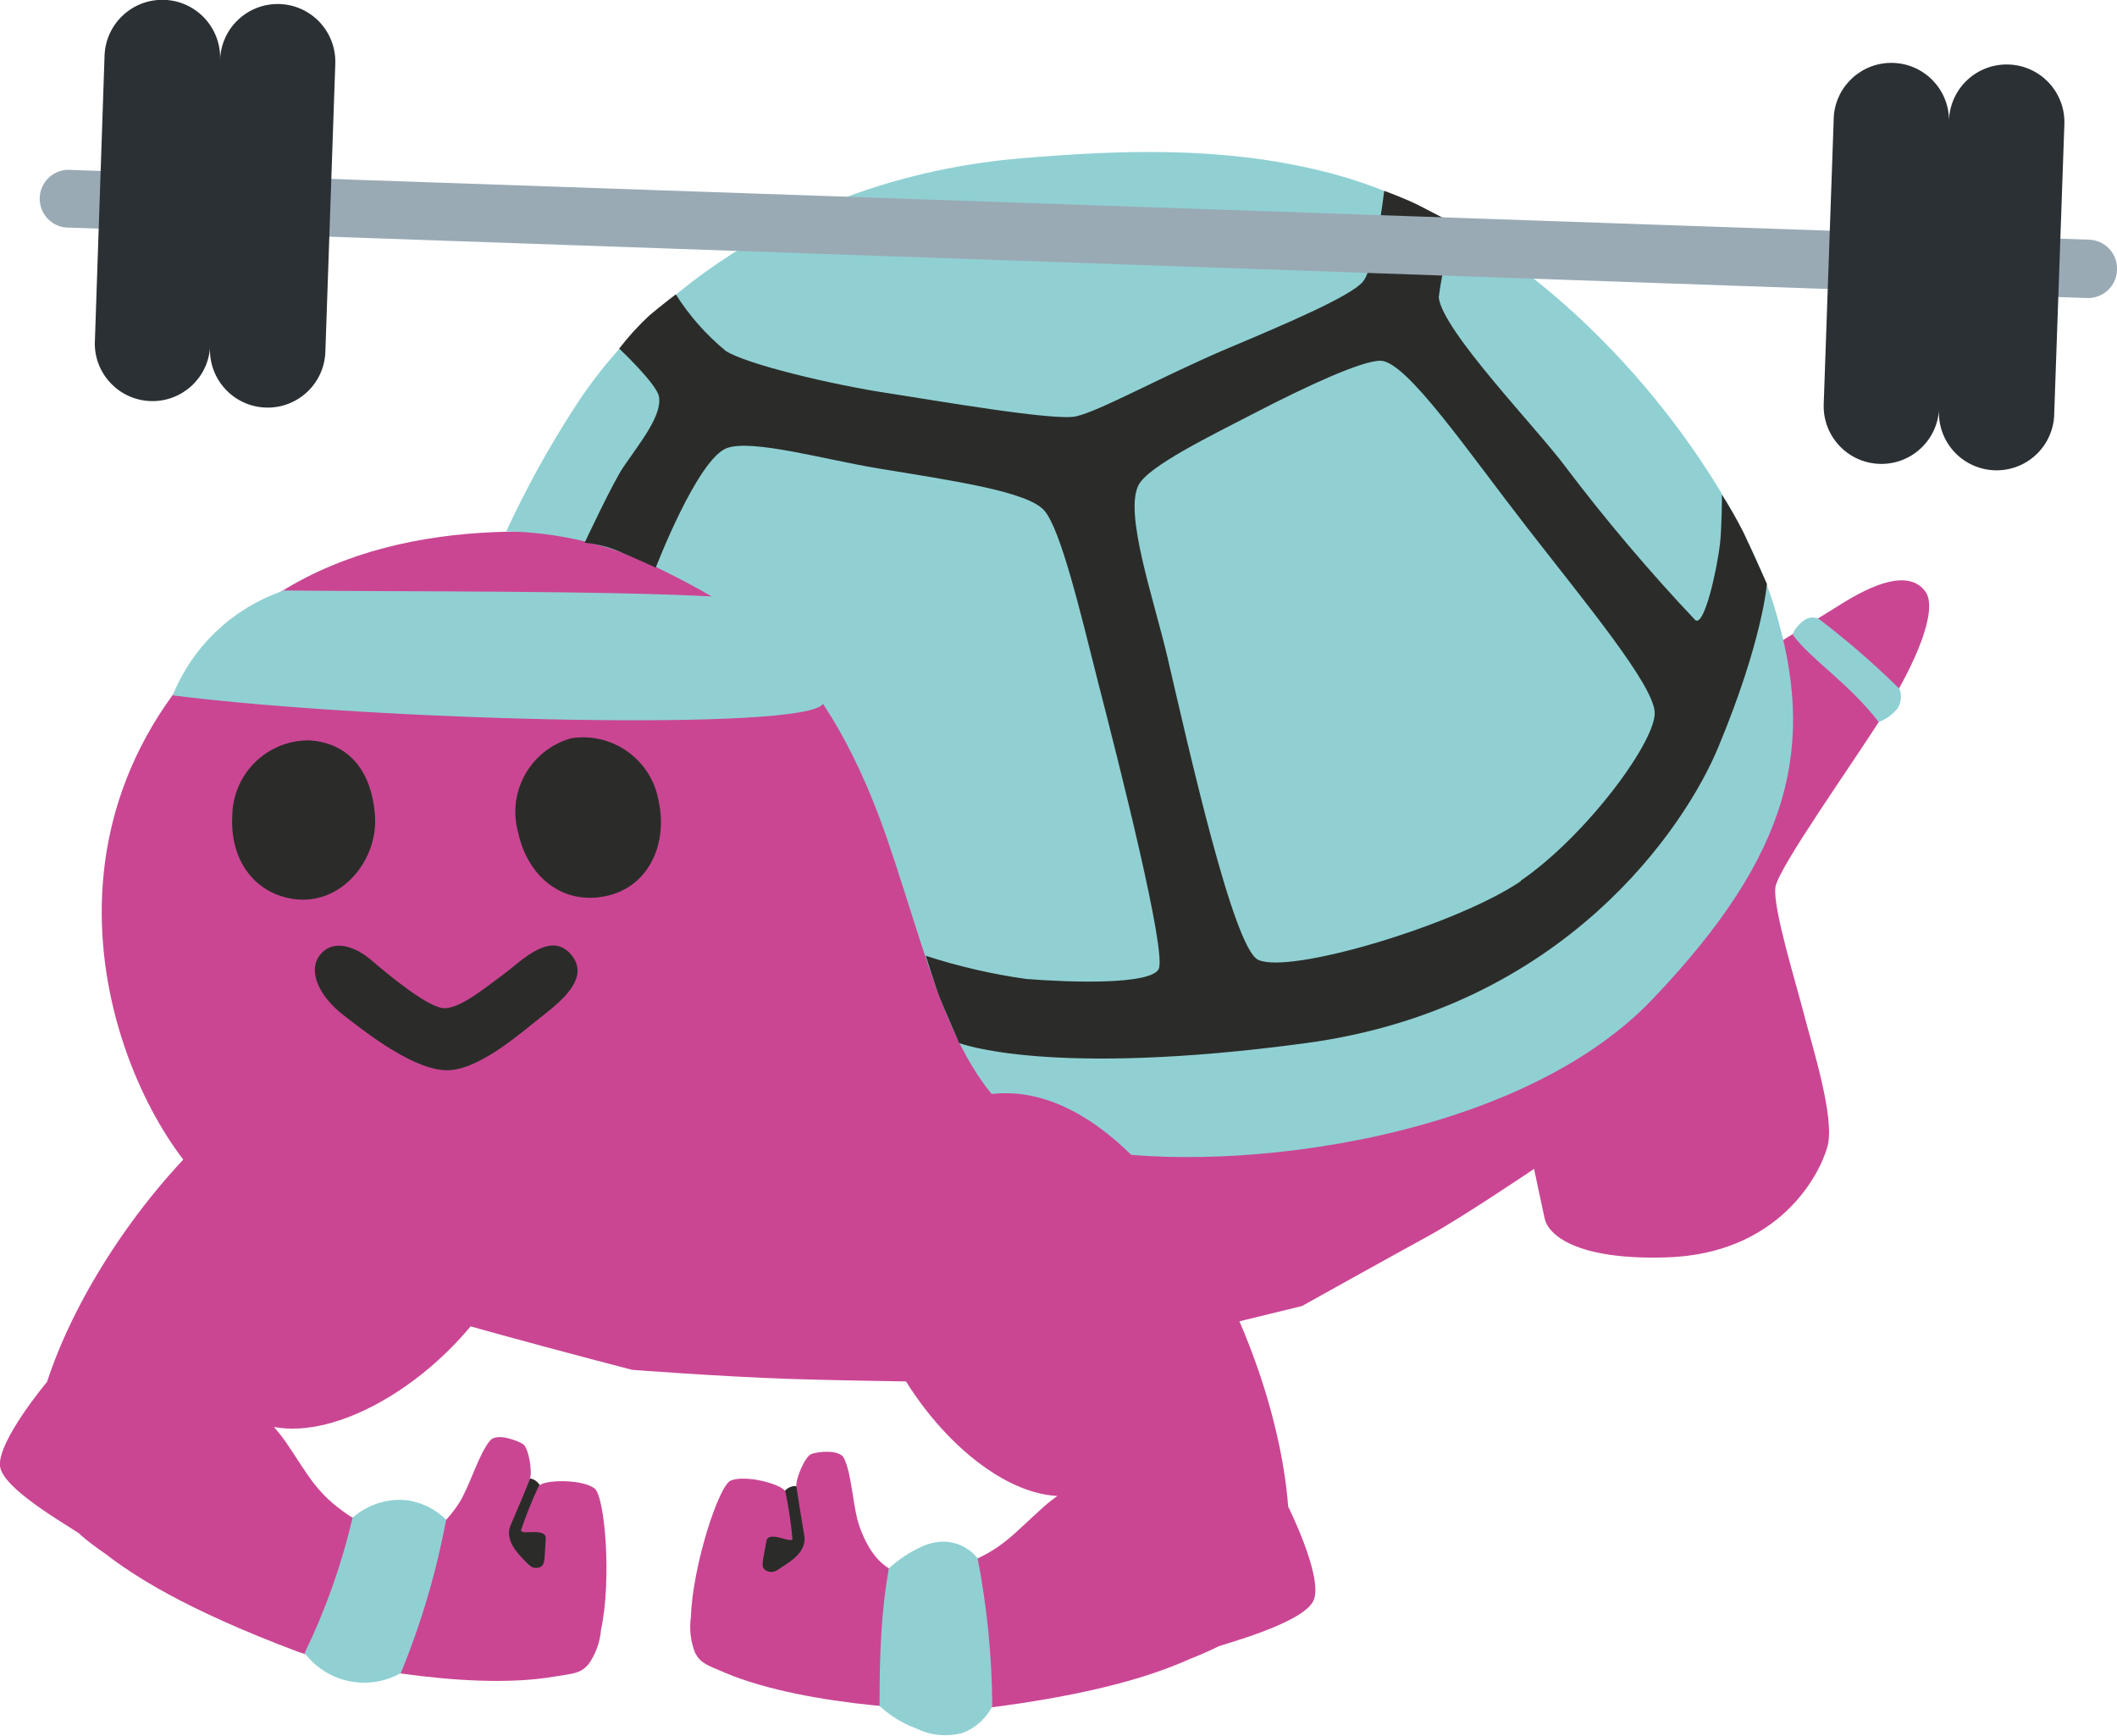
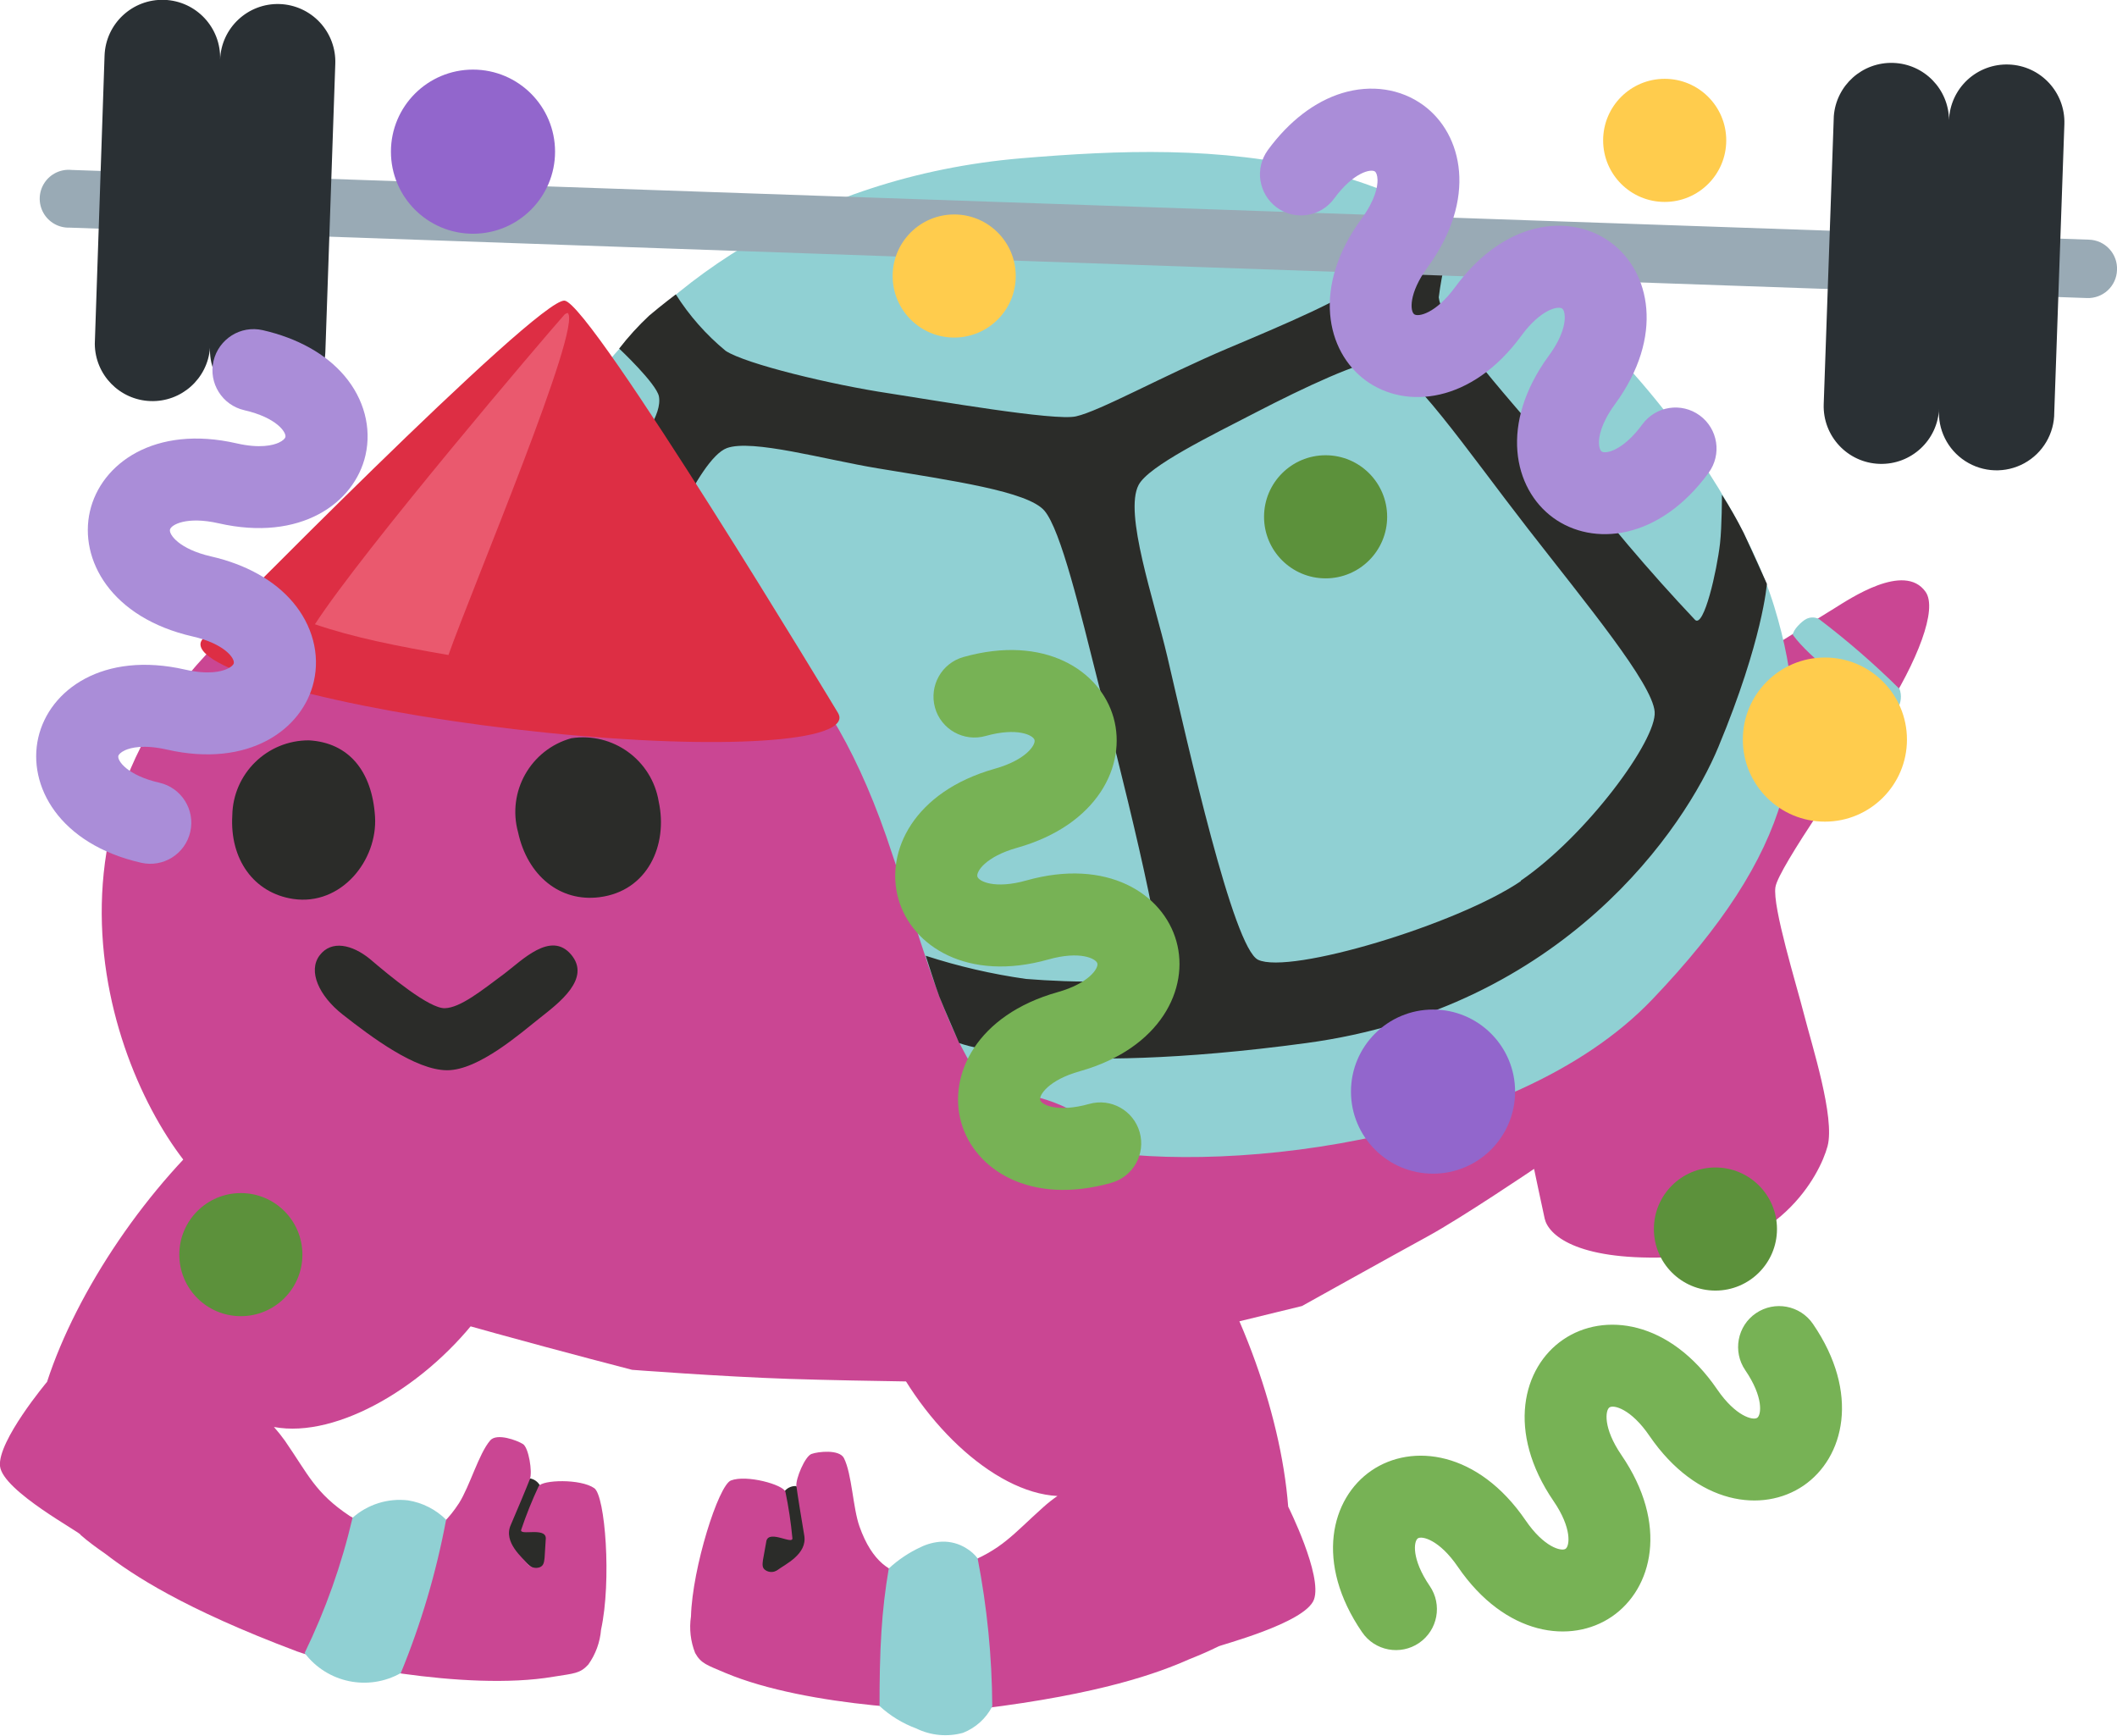
- <svg xmlns="http://www.w3.org/2000/svg" width="42.85mm" height="35.13mm" viewBox="0 0 121.48 99.59">
-   <defs>
-     <style>
+ <svg xmlns="http://www.w3.org/2000/svg" width="42.85mm" height="35.13mm" viewBox="0 0 121.48 99.59" version="1.1" id="svg4413" xml:space="preserve">
+   <defs id="defs4369">
+     <style id="style4367">
      .cls-1 {
        fill: #2b2c29;
      }

      .cls-2 {
        fill: #ca4693;
      }

      .cls-3 {
        fill: #90d0d3;
      }

      .cls-4 {
        fill: #99aab5;
      }

      .cls-5 {
        fill: #2a3034;
      }
    </style>
  </defs>
  <g id="Layer_2" data-name="Layer 2">
    <g id="grid">
      <g id="wh_copy" data-name="wh copy">
        <g id="lift">
-           <g>
-             <g>
-               <path class="cls-1" d="M27.93,87.83l2.48-3a.82.82,0,0,1,.57.4l1.18,6.09-4.22-3.52Z" />
-               <path class="cls-2" d="M15.72,81.88a9.87,9.87,0,0,1,.63.79c1.34,1.94,1.74,3,3.71,4.31,1.44.81,3.92,2.9,6.28-.73.63-1,1.13-2.83,1.79-3.6.38-.44,1.55,0,1.88.21s.55,1.6.4,2-.82,2-1.1,2.64c-.45,1,.69,1.89,1,2.27a.62.62,0,0,0,.66.16c.23-.09.25-.29.28-.54l.07-1.12c0-.67-1.55-.12-1.41-.5a23.79,23.79,0,0,1,1-2.49c.21-.37,2.4-.44,3.19.11.63.43,1,5.33.39,8.12a4,4,0,0,1-.73,2c-.47.52-.82.51-2,.7-5.09.87-13.12-.85-14.71-1.45-6.54-2.46-9.44-4.4-11-5.6-.49-.34-1-.71-1.43-1.09C4.76,88,.14,85.56,0,84.12s2.7-4.83,2.7-4.83C6.1,68.83,19.05,54.94,27,61.59,36.6,69.54,23,83.25,15.72,81.88Z" />
+           <g id="g4407">
+             <g id="g4375">
+               <path class="cls-1" d="M27.93,87.83l2.48-3a.82.82,0,0,1,.57.4l1.18,6.09-4.22-3.52Z" id="path4371" />
+               <path class="cls-2" d="M15.72,81.88a9.87,9.87,0,0,1,.63.79c1.34,1.94,1.74,3,3.71,4.31,1.44.81,3.92,2.9,6.28-.73.63-1,1.13-2.83,1.79-3.6.38-.44,1.55,0,1.88.21s.55,1.6.4,2-.82,2-1.1,2.64c-.45,1,.69,1.89,1,2.27a.62.62,0,0,0,.66.16c.23-.09.25-.29.28-.54l.07-1.12c0-.67-1.55-.12-1.41-.5a23.79,23.79,0,0,1,1-2.49c.21-.37,2.4-.44,3.19.11.63.43,1,5.33.39,8.12a4,4,0,0,1-.73,2c-.47.52-.82.51-2,.7-5.09.87-13.12-.85-14.71-1.45-6.54-2.46-9.44-4.4-11-5.6-.49-.34-1-.71-1.43-1.09C4.76,88,.14,85.56,0,84.12s2.7-4.83,2.7-4.83C6.1,68.83,19.05,54.94,27,61.59,36.6,69.54,23,83.25,15.72,81.88Z" id="path4373" />
            </g>
-             <path class="cls-2" d="M101,37.54l4.27-2.64c.86-.53,4-2.66,5.22-.95.72,1-.47,4-2.43,7.08-1.79,2.85-6,8.74-6.18,9.87s1.21,5.61,1.65,7.34,1.78,5.89,1.34,7.53-2.8,6.2-9.29,6.38c-5.17.15-6.73-1.31-6.94-2.22-.15-.67-.61-2.86-.61-2.86s-4.14,2.8-6.1,3.87-7.22,4-7.22,4l-18,4.39s-7.13-.07-11.44-.21c-3.9-.13-9-.52-9-.52s-15.49-4-15.85-4.66-3.65-1.35-8.49-5.83S.33,47.71,13.55,35.88s38.91-.58,40.27.2S101,37.54,101,37.54Z" />
-             <path class="cls-3" d="M58.6,9.08c-12.34,1.05-21.36,7.54-25.7,14.41a56.86,56.86,0,0,0-3.85,7,20.65,20.65,0,0,1,8.2,1.85C41.78,34.58,47,36.93,50.86,48c2.88,8.33,4.19,16.3,10.88,17.8,7.58,1.7,25,0,33.07-8.45s9.42-14.64,7-22.55-12.58-21.76-26-25C70,8.38,64.21,8.61,58.6,9.08Z" />
-             <path class="cls-1" d="M100.05,30.56a24.14,24.14,0,0,0-1.24-2.17s0,1.82-.11,2.79c-.18,1.57-.92,4.85-1.43,4.39a105.52,105.52,0,0,1-7.44-8.79c-1.61-2.18-7.07-7.81-7.27-9.72a19.52,19.52,0,0,1,1-4.17l-2.13-1.1c-.8-.41-2-.84-2-.84s-.51,4.37-1.23,5.22-4.62,2.5-7.73,3.81c-3.75,1.59-7.36,3.61-8.73,3.91-1.19.28-8.11-.92-10.71-1.32-3.28-.49-8.23-1.68-9.39-2.44a13.73,13.73,0,0,1-2.86-3.24s-.76.57-1.53,1.22A15.79,15.79,0,0,0,35.53,20s2.13,2,2.28,2.74c.2,1.06-1,2.55-2,4-.6.85-2.26,4.4-2.26,4.4a6.8,6.8,0,0,1,1.93.48c1.11.47,2.15.95,2.15.95s2.39-6.23,4.08-6.86c1.44-.53,5.62.66,8.65,1.16,4.28.71,8.62,1.32,9.57,2.43S62,35.14,63,39.1c1.12,4.35,4,15.63,3.48,16.52s-5,.76-7.61.55a34,34,0,0,1-5.75-1.33s.59,1.85.78,2.34c.28.71,1.14,2.67,1.14,2.67s5.12,2,19.92,0,21.75-12.39,23.65-17c2.55-6.13,2.78-9.35,2.78-9.35S100.46,31.43,100.05,30.56Zm-12.78,20C83.61,53.05,74,55.94,72.19,55.07c-1.43-.7-4-12.23-5.2-17.37-.77-3.29-2.51-8.27-1.65-9.88.58-1.09,4.14-2.82,6.77-4.18s6.08-3,7.15-2.94c1.51.11,5,5.24,8.39,9.6s7.17,8.92,7.3,10.54S91.05,47.94,87.27,50.53Z" />
-             <path class="cls-1" d="M37.8,46c.54,2.49-.64,5.13-3.4,5.48-2.26.29-4.13-1.23-4.67-3.72a4.39,4.39,0,0,1,3.05-5.4A4.4,4.4,0,0,1,37.8,46Z" />
-             <path class="cls-1" d="M21.52,46.85c.16,2.52-1.95,5.14-4.7,4.73-2.26-.34-3.64-2.28-3.49-4.79a4.38,4.38,0,0,1,4.4-4.31C20,42.61,21.35,44.23,21.52,46.85Z" />
-             <path class="cls-1" d="M28.94,55.87c1-.75,2.66-2.48,3.83-1.1s-.7,2.78-1.79,3.64-3.51,3-5.32,3-4.33-1.89-6-3.2c-1.36-1.07-2-2.49-1.32-3.39s1.87-.62,2.88.2c1.17,1,3.42,2.86,4.31,2.83S27.61,56.86,28.94,55.87Z" />
-             <path class="cls-4" d="M121.48,15.5a1.66,1.66,0,0,1-1.72,1.6L4,13.06a1.66,1.66,0,1,1,.11-3.31l115.75,4A1.66,1.66,0,0,1,121.48,15.5Z" />
-             <path class="cls-5" d="M115.27,3.7a3.31,3.31,0,0,0-3.43,3.19,3.31,3.31,0,0,0-6.61-.23l-.58,16.53a3.31,3.31,0,1,0,6.62.23,3.31,3.31,0,1,0,6.61.24l.58-16.54A3.31,3.31,0,0,0,115.27,3.7ZM16.05.23a3.31,3.31,0,0,0-3.42,3.19A3.31,3.31,0,0,0,6,3.19L5.44,19.73a3.31,3.31,0,0,0,6.61.23,3.31,3.31,0,0,0,6.62.23l.57-16.53A3.31,3.31,0,0,0,16.05.23Z" />
-             <g>
-               <path class="cls-1" d="M47.41,88.75,45.7,85.27a.81.81,0,0,0-.64.25l-2.58,5.65,4.93-2.42Z" />
-               <path class="cls-2" d="M60.68,85.84a8,8,0,0,0-.8.63c-1.76,1.57-2.39,2.47-4.63,3.31-1.58.45-4.48,1.9-5.93-2.19-.38-1.07-.43-3-.89-3.92-.26-.52-1.5-.38-1.87-.24s-.91,1.43-.86,1.84.33,2.13.45,2.83c.19,1.09-1.12,1.67-1.55,2a.61.61,0,0,1-.67,0c-.21-.13-.18-.34-.15-.58l.2-1.11c.17-.64,1.53.25,1.49-.15a23.94,23.94,0,0,0-.4-2.66c-.12-.41-2.23-1-3.13-.65-.71.28-2.21,5-2.29,7.8a4.06,4.06,0,0,0,.24,2.1c.34.61.68.69,1.73,1.14,4.75,2,13,2.27,14.64,2.06,6.94-.85,10.22-2.06,12-2.85.56-.22,1.11-.46,1.64-.72,0-.06,5-1.33,5.5-2.7s-1.48-5.33-1.48-5.33c-.84-11-10.15-27.52-19.48-22.94C43.3,68.94,53.24,85.46,60.68,85.84Z" />
+             <path class="cls-2" d="M101,37.54l4.27-2.64c.86-.53,4-2.66,5.22-.95.72,1-.47,4-2.43,7.08-1.79,2.85-6,8.74-6.18,9.87s1.21,5.61,1.65,7.34,1.78,5.89,1.34,7.53-2.8,6.2-9.29,6.38c-5.17.15-6.73-1.31-6.94-2.22-.15-.67-.61-2.86-.61-2.86s-4.14,2.8-6.1,3.87-7.22,4-7.22,4l-18,4.39s-7.13-.07-11.44-.21c-3.9-.13-9-.52-9-.52s-15.49-4-15.85-4.66-3.65-1.35-8.49-5.83S.33,47.71,13.55,35.88s38.91-.58,40.27.2S101,37.54,101,37.54Z" id="path4377" />
+             <path class="cls-3" d="M58.6,9.08c-12.34,1.05-21.36,7.54-25.7,14.41a56.86,56.86,0,0,0-3.85,7,20.65,20.65,0,0,1,8.2,1.85C41.78,34.58,47,36.93,50.86,48c2.88,8.33,4.19,16.3,10.88,17.8,7.58,1.7,25,0,33.07-8.45s9.42-14.64,7-22.55-12.58-21.76-26-25C70,8.38,64.21,8.61,58.6,9.08Z" id="path4379" />
+             <path class="cls-1" d="M100.05,30.56a24.14,24.14,0,0,0-1.24-2.17s0,1.82-.11,2.79c-.18,1.57-.92,4.85-1.43,4.39a105.52,105.52,0,0,1-7.44-8.79c-1.61-2.18-7.07-7.81-7.27-9.72a19.52,19.52,0,0,1,1-4.17l-2.13-1.1c-.8-.41-2-.84-2-.84s-.51,4.37-1.23,5.22-4.62,2.5-7.73,3.81c-3.75,1.59-7.36,3.61-8.73,3.91-1.19.28-8.11-.92-10.71-1.32-3.28-.49-8.23-1.68-9.39-2.44a13.73,13.73,0,0,1-2.86-3.24s-.76.57-1.53,1.22A15.79,15.79,0,0,0,35.53,20s2.13,2,2.28,2.74c.2,1.06-1,2.55-2,4-.6.85-2.26,4.4-2.26,4.4a6.8,6.8,0,0,1,1.93.48c1.11.47,2.15.95,2.15.95s2.39-6.23,4.08-6.86c1.44-.53,5.62.66,8.65,1.16,4.28.71,8.62,1.32,9.57,2.43S62,35.14,63,39.1c1.12,4.35,4,15.63,3.48,16.52s-5,.76-7.61.55a34,34,0,0,1-5.75-1.33s.59,1.85.78,2.34c.28.71,1.14,2.67,1.14,2.67s5.12,2,19.92,0,21.75-12.39,23.65-17c2.55-6.13,2.78-9.35,2.78-9.35S100.46,31.43,100.05,30.56Zm-12.78,20C83.61,53.05,74,55.94,72.19,55.07c-1.43-.7-4-12.23-5.2-17.37-.77-3.29-2.51-8.27-1.65-9.88.58-1.09,4.14-2.82,6.77-4.18s6.08-3,7.15-2.94c1.51.11,5,5.24,8.39,9.6s7.17,8.92,7.3,10.54S91.05,47.94,87.27,50.53Z" id="path4381" />
+             <path class="cls-1" d="M37.8,46c.54,2.49-.64,5.13-3.4,5.48-2.26.29-4.13-1.23-4.67-3.72a4.39,4.39,0,0,1,3.05-5.4A4.4,4.4,0,0,1,37.8,46Z" id="path4383" />
+             <path class="cls-1" d="M21.52,46.85c.16,2.52-1.95,5.14-4.7,4.73-2.26-.34-3.64-2.28-3.49-4.79a4.38,4.38,0,0,1,4.4-4.31C20,42.61,21.35,44.23,21.52,46.85Z" id="path4385" />
+             <path class="cls-1" d="M28.94,55.87c1-.75,2.66-2.48,3.83-1.1s-.7,2.78-1.79,3.64-3.51,3-5.32,3-4.33-1.89-6-3.2c-1.36-1.07-2-2.49-1.32-3.39s1.87-.62,2.88.2c1.17,1,3.42,2.86,4.31,2.83S27.61,56.86,28.94,55.87Z" id="path4387" />
+             <path class="cls-4" d="M121.48,15.5a1.66,1.66,0,0,1-1.72,1.6L4,13.06a1.66,1.66,0,1,1,.11-3.31l115.75,4A1.66,1.66,0,0,1,121.48,15.5Z" id="path4389" />
+             <path class="cls-5" d="M115.27,3.7a3.31,3.31,0,0,0-3.43,3.19,3.31,3.31,0,0,0-6.61-.23l-.58,16.53a3.31,3.31,0,1,0,6.62.23,3.31,3.31,0,1,0,6.61.24l.58-16.54A3.31,3.31,0,0,0,115.27,3.7ZM16.05.23a3.31,3.31,0,0,0-3.42,3.19A3.31,3.31,0,0,0,6,3.19L5.44,19.73a3.31,3.31,0,0,0,6.61.23,3.31,3.31,0,0,0,6.62.23l.57-16.53A3.31,3.31,0,0,0,16.05.23Z" id="path4391" />
+             <g id="g4397">
+               <path class="cls-1" d="M47.41,88.75,45.7,85.27a.81.81,0,0,0-.64.25l-2.58,5.65,4.93-2.42Z" id="path4393" />
+               <path class="cls-2" d="M60.68,85.84a8,8,0,0,0-.8.63c-1.76,1.57-2.39,2.47-4.63,3.31-1.58.45-4.48,1.9-5.93-2.19-.38-1.07-.43-3-.89-3.92-.26-.52-1.5-.38-1.87-.24s-.91,1.43-.86,1.84.33,2.13.45,2.83c.19,1.09-1.12,1.67-1.55,2a.61.61,0,0,1-.67,0c-.21-.13-.18-.34-.15-.58l.2-1.11c.17-.64,1.53.25,1.49-.15a23.94,23.94,0,0,0-.4-2.66c-.12-.41-2.23-1-3.13-.65-.71.28-2.21,5-2.29,7.8a4.06,4.06,0,0,0,.24,2.1c.34.61.68.69,1.73,1.14,4.75,2,13,2.27,14.64,2.06,6.94-.85,10.22-2.06,12-2.85.56-.22,1.11-.46,1.64-.72,0-.06,5-1.33,5.5-2.7s-1.48-5.33-1.48-5.33c-.84-11-10.15-27.52-19.48-22.94C43.3,68.94,53.24,85.46,60.68,85.84Z" id="path4395" />
            </g>
-             <path class="cls-3" d="M16.25,33.88c7.79.08,17.81,0,24.55.34a7.66,7.66,0,0,1,4.76,2.53,7.52,7.52,0,0,1,1.67,3.62c-.83,1.62-25.72,1-37.32-.47a10.51,10.51,0,0,1,6.34-6Z" />
-             <path class="cls-3" d="M108.89,40.65a2.6,2.6,0,0,1-1.08.78c-1.76-2.27-3.89-3.58-4.93-5,0-.29.51-.78.76-.91a.8.8,0,0,1,.74,0A46.91,46.91,0,0,1,109,39.53,1.28,1.28,0,0,1,108.89,40.65Z" />
-             <path class="cls-3" d="M25.6,87.2a4,4,0,0,0-2.19-1.11,4.08,4.08,0,0,0-3.18,1,37,37,0,0,1-2.75,7.76A4.28,4.28,0,0,0,23,96,44.85,44.85,0,0,0,25.6,87.2Z" />
-             <path class="cls-3" d="M52.58,99.18a3.8,3.8,0,0,0,2.68.25,3.21,3.21,0,0,0,1.68-1.52,46.11,46.11,0,0,0-.84-8.49,2.26,2.26,0,0,0-.65-.58,2.47,2.47,0,0,0-1.4-.38,3.12,3.12,0,0,0-1.21.31A7,7,0,0,0,51,90a33.84,33.84,0,0,0-.42,3.61c-.09,1.37-.11,2.85-.11,4.28A6.36,6.36,0,0,0,52.58,99.18Z" />
+             <path class="cls-3" d="m 16.25,33.88 c 7.79,0.08 17.81,0 24.55,0.34 a 7.66,7.66 0 0 1 4.76,2.53 7.52,7.52 0 0 1 1.67,3.62 c -0.83,1.62 -25.72,1 -37.32,-0.47 a 10.51,10.51 0 0 1 6.34,-6 z" id="path4399" style="display:none" />
+             <path class="cls-3" d="M108.89,40.65a2.6,2.6,0,0,1-1.08.78c-1.76-2.27-3.89-3.58-4.93-5,0-.29.51-.78.76-.91a.8.8,0,0,1,.74,0A46.91,46.91,0,0,1,109,39.53,1.28,1.28,0,0,1,108.89,40.65Z" id="path4401" />
+             <path class="cls-3" d="M25.6,87.2a4,4,0,0,0-2.19-1.11,4.08,4.08,0,0,0-3.18,1,37,37,0,0,1-2.75,7.76A4.28,4.28,0,0,0,23,96,44.85,44.85,0,0,0,25.6,87.2Z" id="path4403" />
+             <path class="cls-3" d="M52.58,99.18a3.8,3.8,0,0,0,2.68.25,3.21,3.21,0,0,0,1.68-1.52,46.11,46.11,0,0,0-.84-8.49,2.26,2.26,0,0,0-.65-.58,2.47,2.47,0,0,0-1.4-.38,3.12,3.12,0,0,0-1.21.31A7,7,0,0,0,51,90a33.84,33.84,0,0,0-.42,3.61c-.09,1.37-.11,2.85-.11,4.28A6.36,6.36,0,0,0,52.58,99.18Z" id="path4405" />
          </g>
        </g>
      </g>
    </g>
  </g>
+   <g id="g8739" transform="translate(-4.33622,-5.861927)">
+     <path fill="#dd2e44" d="m 52.506,47.083 c 0.013,-0.109 -0.028,-0.224 -0.098,-0.34 0,0 -14.13,-23.449 -15.672,-23.632 -1.542,-0.18 -20.718,19.361 -20.718,19.361 -0.096,0.098 -0.163,0.198 -0.175,0.308 -0.181,1.531 7.882,3.732 18.005,4.921 10.126,1.189 18.478,0.912 18.658,-0.618 z" id="path5268" style="stroke-width:1.689" />
+     <path fill="#ea596e" d="m 36.91,23.816 c -0.045,0.012 -0.1,0.037 -0.163,0.075 -1.276,1.439 -11.566,13.519 -14.339,17.79 2.169,0.745 4.658,1.247 7.662,1.764 1.415,-3.989 7.721,-18.905 6.84,-19.629 z" id="path5270" style="stroke-width:1.394" />
+   </g>
+   <g id="g9662">
+     <path fill="#aa8dd8" d="m 13.299,19.244 c 0.509,-0.32 1.14,-0.445 1.776,-0.301 2.002,0.458 3.628,1.365 4.692,2.62 1.127,1.329 1.563,2.988 1.206,4.556 -0.629,2.75 -3.723,4.98 -8.431,3.906 -1.831,-0.416 -2.727,0.083 -2.788,0.363 -0.066,0.279 0.525,1.119 2.356,1.538 2.002,0.458 3.628,1.365 4.692,2.62 1.127,1.329 1.567,2.989 1.206,4.556 -0.629,2.752 -3.723,4.98 -8.427,3.909 -1.335,-0.304 -2.081,-0.109 -2.403,0.036 -0.258,0.119 -0.371,0.25 -0.389,0.329 -0.061,0.277 0.521,1.116 2.357,1.535 1.267,0.291 2.063,1.553 1.772,2.821 -0.289,1.268 -1.548,2.061 -2.821,1.772 C 3.392,48.432 1.567,45.081 2.196,42.327 c 0.629,-2.752 3.723,-4.98 8.431,-3.906 1.334,0.306 2.076,0.108 2.399,-0.036 0.26,-0.116 0.373,-0.248 0.389,-0.327 0.066,-0.279 -0.521,-1.118 -2.356,-1.538 -4.703,-1.073 -6.529,-4.422 -5.9,-7.176 0.629,-2.752 3.724,-4.983 8.426,-3.904 1.335,0.304 2.081,0.107 2.404,-0.038 0.258,-0.117 0.371,-0.248 0.389,-0.327 0.061,-0.28 -0.525,-1.119 -2.356,-1.538 -1.268,-0.289 -2.063,-1.553 -1.772,-2.821 0.151,-0.637 0.54,-1.15 1.05,-1.472 z" id="path9163" style="stroke-width:2.355" />
+     <path fill="#77b255" d="m 63.766,67.872 c -4.646,1.312 -7.85,-0.758 -8.613,-3.478 -0.763,-2.717 0.89,-6.157 5.533,-7.464 1.813,-0.509 2.357,-1.375 2.284,-1.651 -0.08,-0.28 -1.001,-0.735 -2.809,-0.226 -4.643,1.309 -7.848,-0.763 -8.611,-3.482 -0.768,-2.72 0.89,-6.155 5.536,-7.462 1.811,-0.511 2.357,-1.38 2.277,-1.655 -0.078,-0.273 -0.996,-0.732 -2.807,-0.224 -1.248,0.351 -2.552,-0.374 -2.903,-1.625 -0.348,-1.255 0.379,-2.552 1.632,-2.906 4.641,-1.307 7.848,0.758 8.616,3.482 0.763,2.717 -0.892,6.153 -5.538,7.464 -1.813,0.509 -2.357,1.375 -2.277,1.651 0.075,0.275 0.994,0.735 2.802,0.226 4.648,-1.309 7.85,0.758 8.616,3.482 0.765,2.715 -0.89,6.15 -5.538,7.462 -1.808,0.506 -2.352,1.38 -2.277,1.651 0.08,0.278 0.996,0.735 2.807,0.228 1.253,-0.356 2.55,0.374 2.903,1.625 0.351,1.25 -0.379,2.552 -1.632,2.901 z" id="path9165" style="stroke-width:2.355" />
+     <circle fill="#5c913b" cx="98.437" cy="70.521" r="3.532" id="circle9167" style="stroke-width:2.355" />
+     <circle fill="#9266cc" cx="82.232" cy="62.636" r="4.709" id="circle9169" style="stroke-width:2.355" />
+     <circle fill="#9266cc" cx="27.142" cy="8.701" r="4.709" id="circle9171" style="stroke-width:2.355" />
+     <circle fill="#5c913b" cx="13.821" cy="71.99" r="3.532" id="circle9173" style="stroke-width:2.355" />
+     <circle fill="#5c913b" cx="76.067" cy="29.653" r="3.532" id="circle9175" style="stroke-width:2.355" />
+     <circle fill="#ffcc4d" cx="104.718" cy="42.436" r="4.709" id="circle9177" style="stroke-width:2.355" />
+     <circle fill="#ffcc4d" cx="95.525" cy="8.053" r="3.532" id="circle9179" style="stroke-width:2.355" />
+     <circle fill="#ffcc4d" cx="54.755" cy="15.836" r="3.532" id="circle9181" style="stroke-width:2.355" />
+     <path fill="#77b255" d="m 78.159,93.653 c -2.728,-3.982 -1.792,-7.68 0.541,-9.273 2.331,-1.592 6.119,-1.126 8.842,2.856 1.062,1.555 2.057,1.793 2.294,1.636 0.24,-0.165 0.376,-1.183 -0.684,-2.734 -2.725,-3.981 -1.787,-7.68 0.546,-9.272 2.331,-1.597 6.116,-1.125 8.84,2.859 1.063,1.552 2.061,1.792 2.297,1.628 0.234,-0.161 0.375,-1.178 -0.686,-2.731 -0.732,-1.07 -0.462,-2.538 0.611,-3.27 1.078,-0.732 2.54,-0.457 3.275,0.617 2.722,3.979 1.792,7.678 -0.544,9.277 -2.331,1.592 -6.115,1.122 -8.843,-2.86 -1.062,-1.555 -2.057,-1.793 -2.292,-1.629 -0.237,0.159 -0.378,1.176 0.682,2.727 2.727,3.985 1.792,7.68 -0.544,9.277 -2.328,1.593 -6.112,1.124 -8.841,-2.861 -1.058,-1.551 -2.06,-1.787 -2.292,-1.629 -0.238,0.165 -0.378,1.179 0.681,2.732 0.737,1.073 0.461,2.536 -0.611,3.27 -1.072,0.732 -2.54,0.457 -3.27,-0.618 z" id="path9584" style="stroke-width:2.355" />
+     <path fill="#aa8dd8" d="m 72.327,10.358 c -0.091,-0.594 0.044,-1.223 0.427,-1.75 1.214,-1.656 2.691,-2.79 4.266,-3.269 1.667,-0.507 3.363,-0.25 4.66,0.699 2.275,1.667 3.096,5.393 0.244,9.289 -1.108,1.516 -1.005,2.536 -0.772,2.703 0.23,0.171 1.236,-0.039 2.346,-1.554 1.214,-1.656 2.691,-2.79 4.266,-3.269 1.667,-0.507 3.365,-0.254 4.66,0.699 2.277,1.668 3.096,5.393 0.248,9.286 -0.808,1.105 -0.925,1.867 -0.92,2.221 0.007,0.284 0.083,0.44 0.148,0.488 0.23,0.166 1.231,-0.036 2.344,-1.555 0.77,-1.048 2.244,-1.278 3.292,-0.509 1.049,0.768 1.279,2.238 0.509,3.292 -2.848,3.894 -6.648,4.242 -8.927,2.572 -2.277,-1.668 -3.096,-5.393 -0.244,-9.289 0.81,-1.104 0.922,-1.863 0.918,-2.217 -0.004,-0.285 -0.08,-0.441 -0.146,-0.487 -0.23,-0.171 -1.233,0.035 -2.346,1.554 -2.85,3.892 -6.648,4.242 -8.927,2.572 -2.277,-1.668 -3.098,-5.394 -0.244,-9.284 0.808,-1.105 0.923,-1.868 0.918,-2.222 -0.005,-0.283 -0.081,-0.439 -0.146,-0.487 -0.232,-0.167 -1.236,0.039 -2.346,1.554 -0.768,1.049 -2.244,1.278 -3.292,0.509 -0.525,-0.391 -0.842,-0.952 -0.935,-1.548 z" id="path9586" style="stroke-width:2.355" />
+   </g>
</svg>
